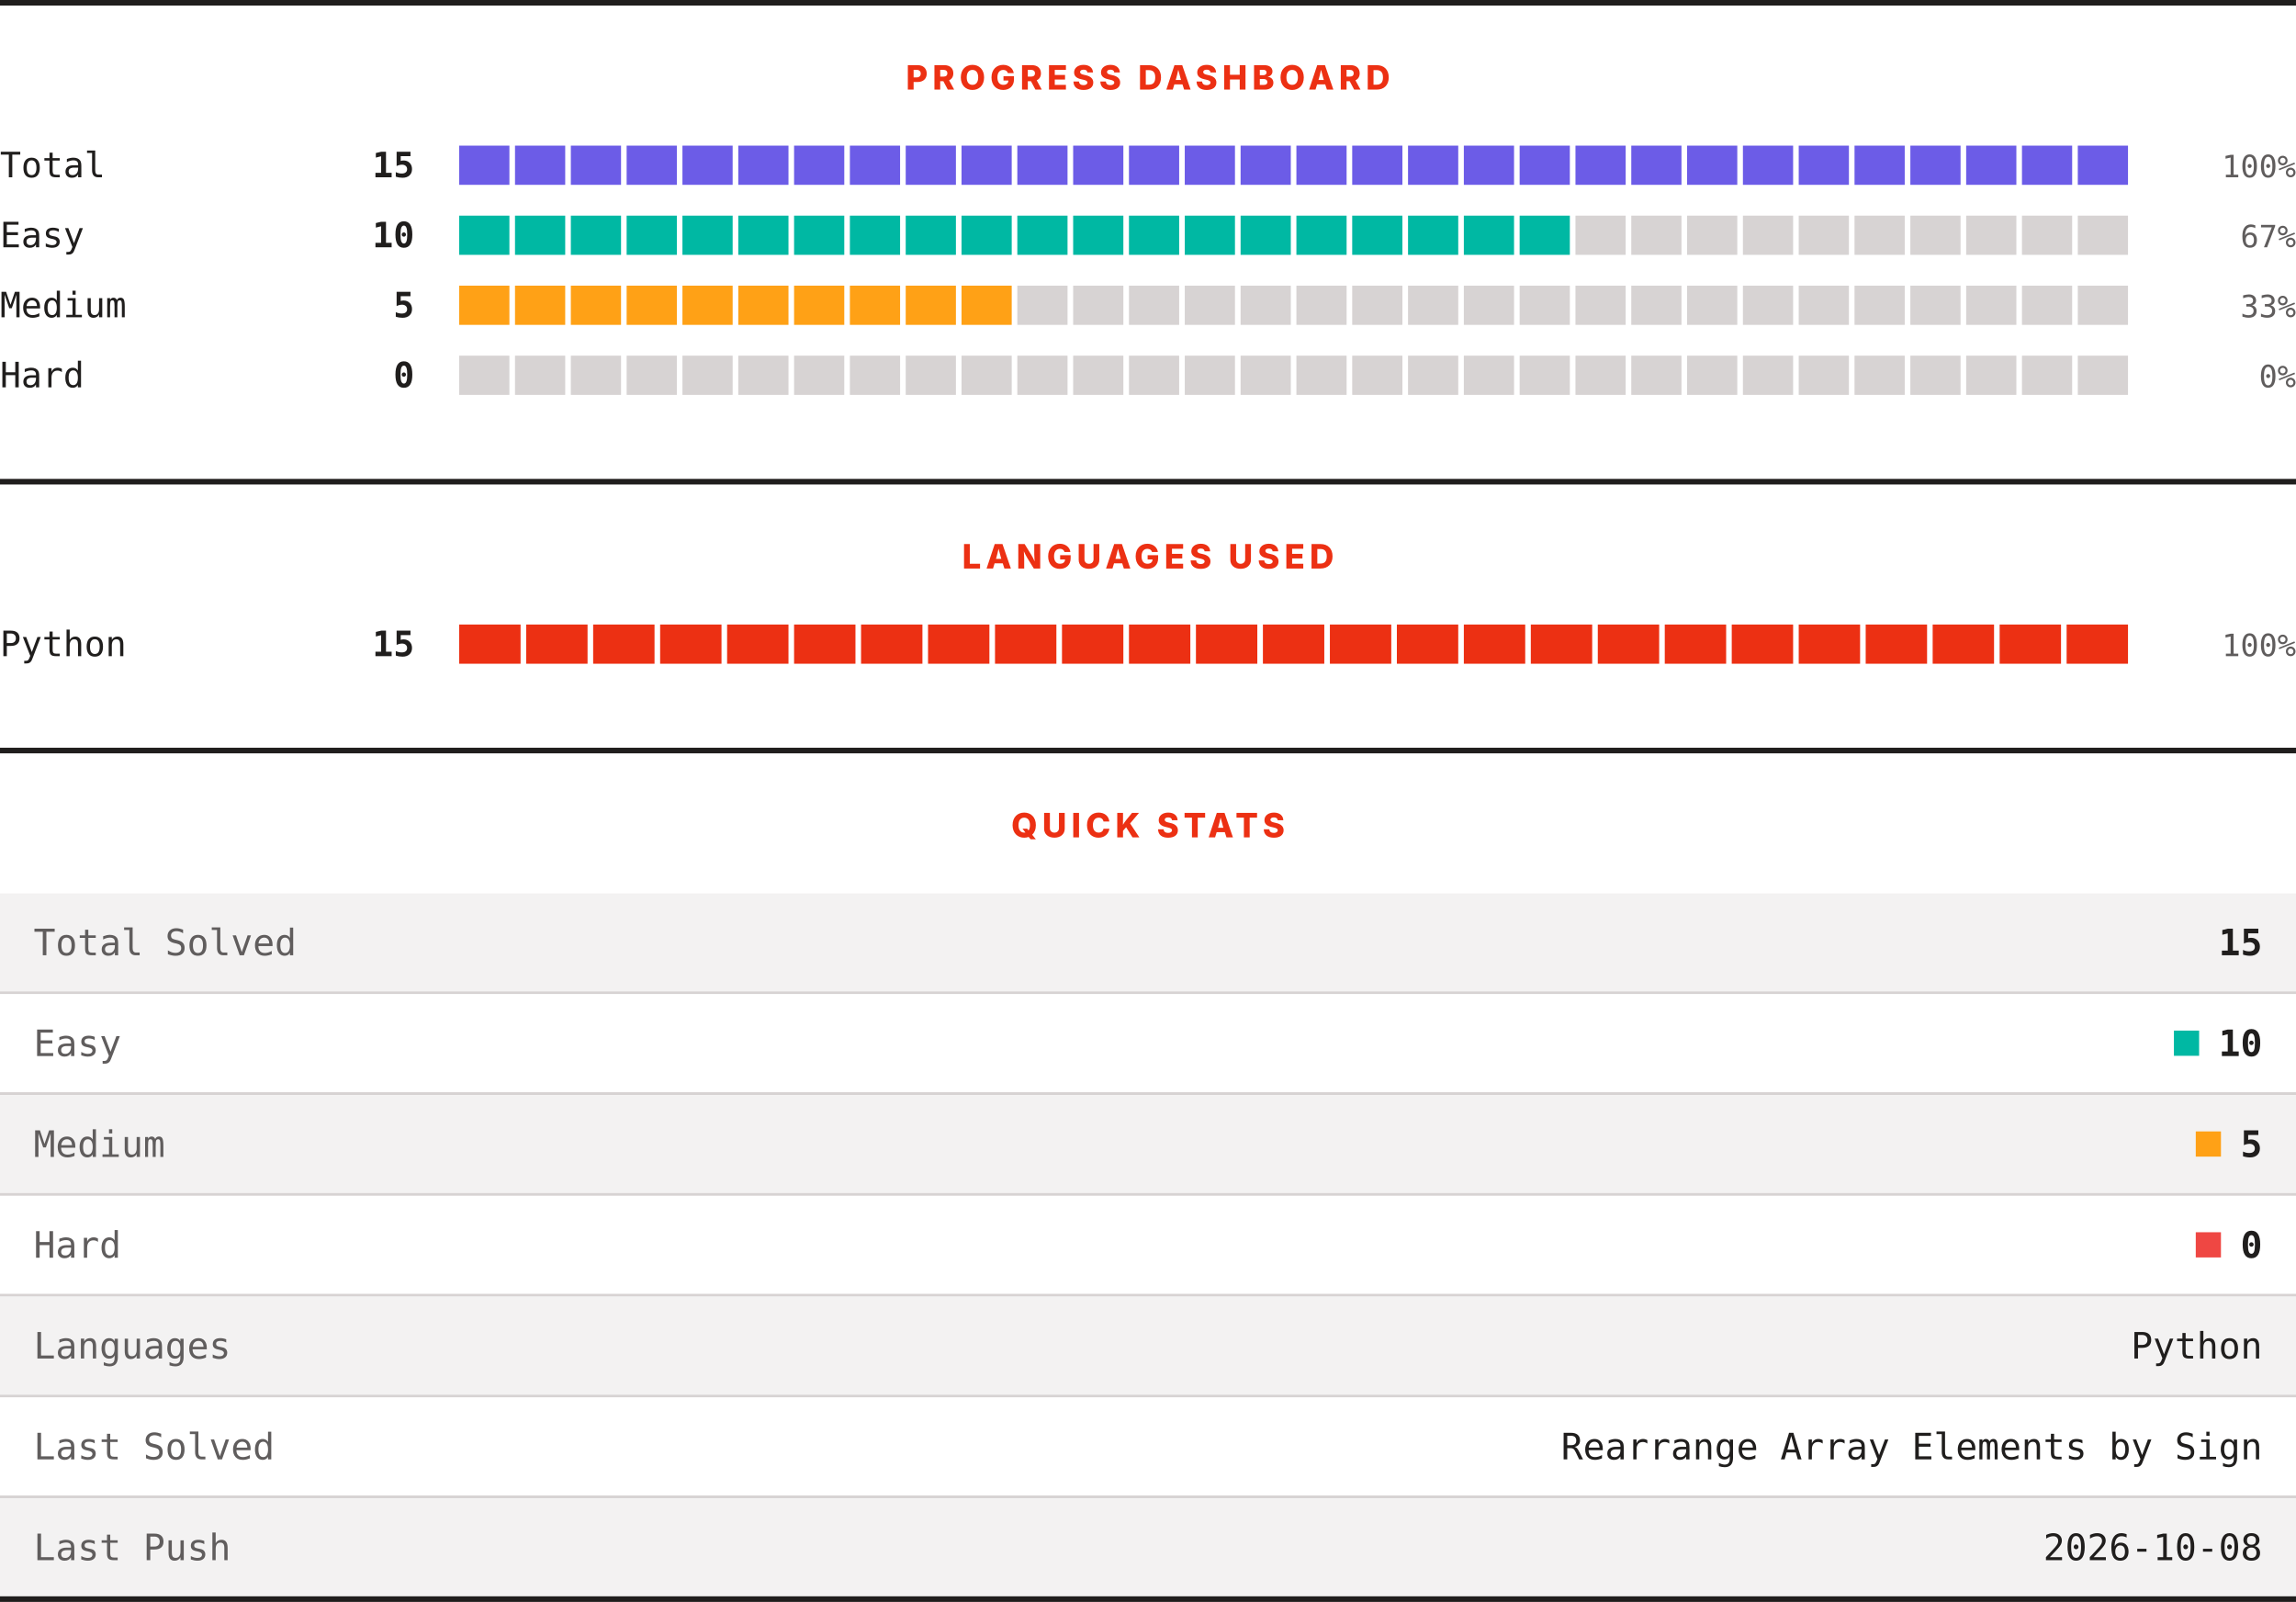
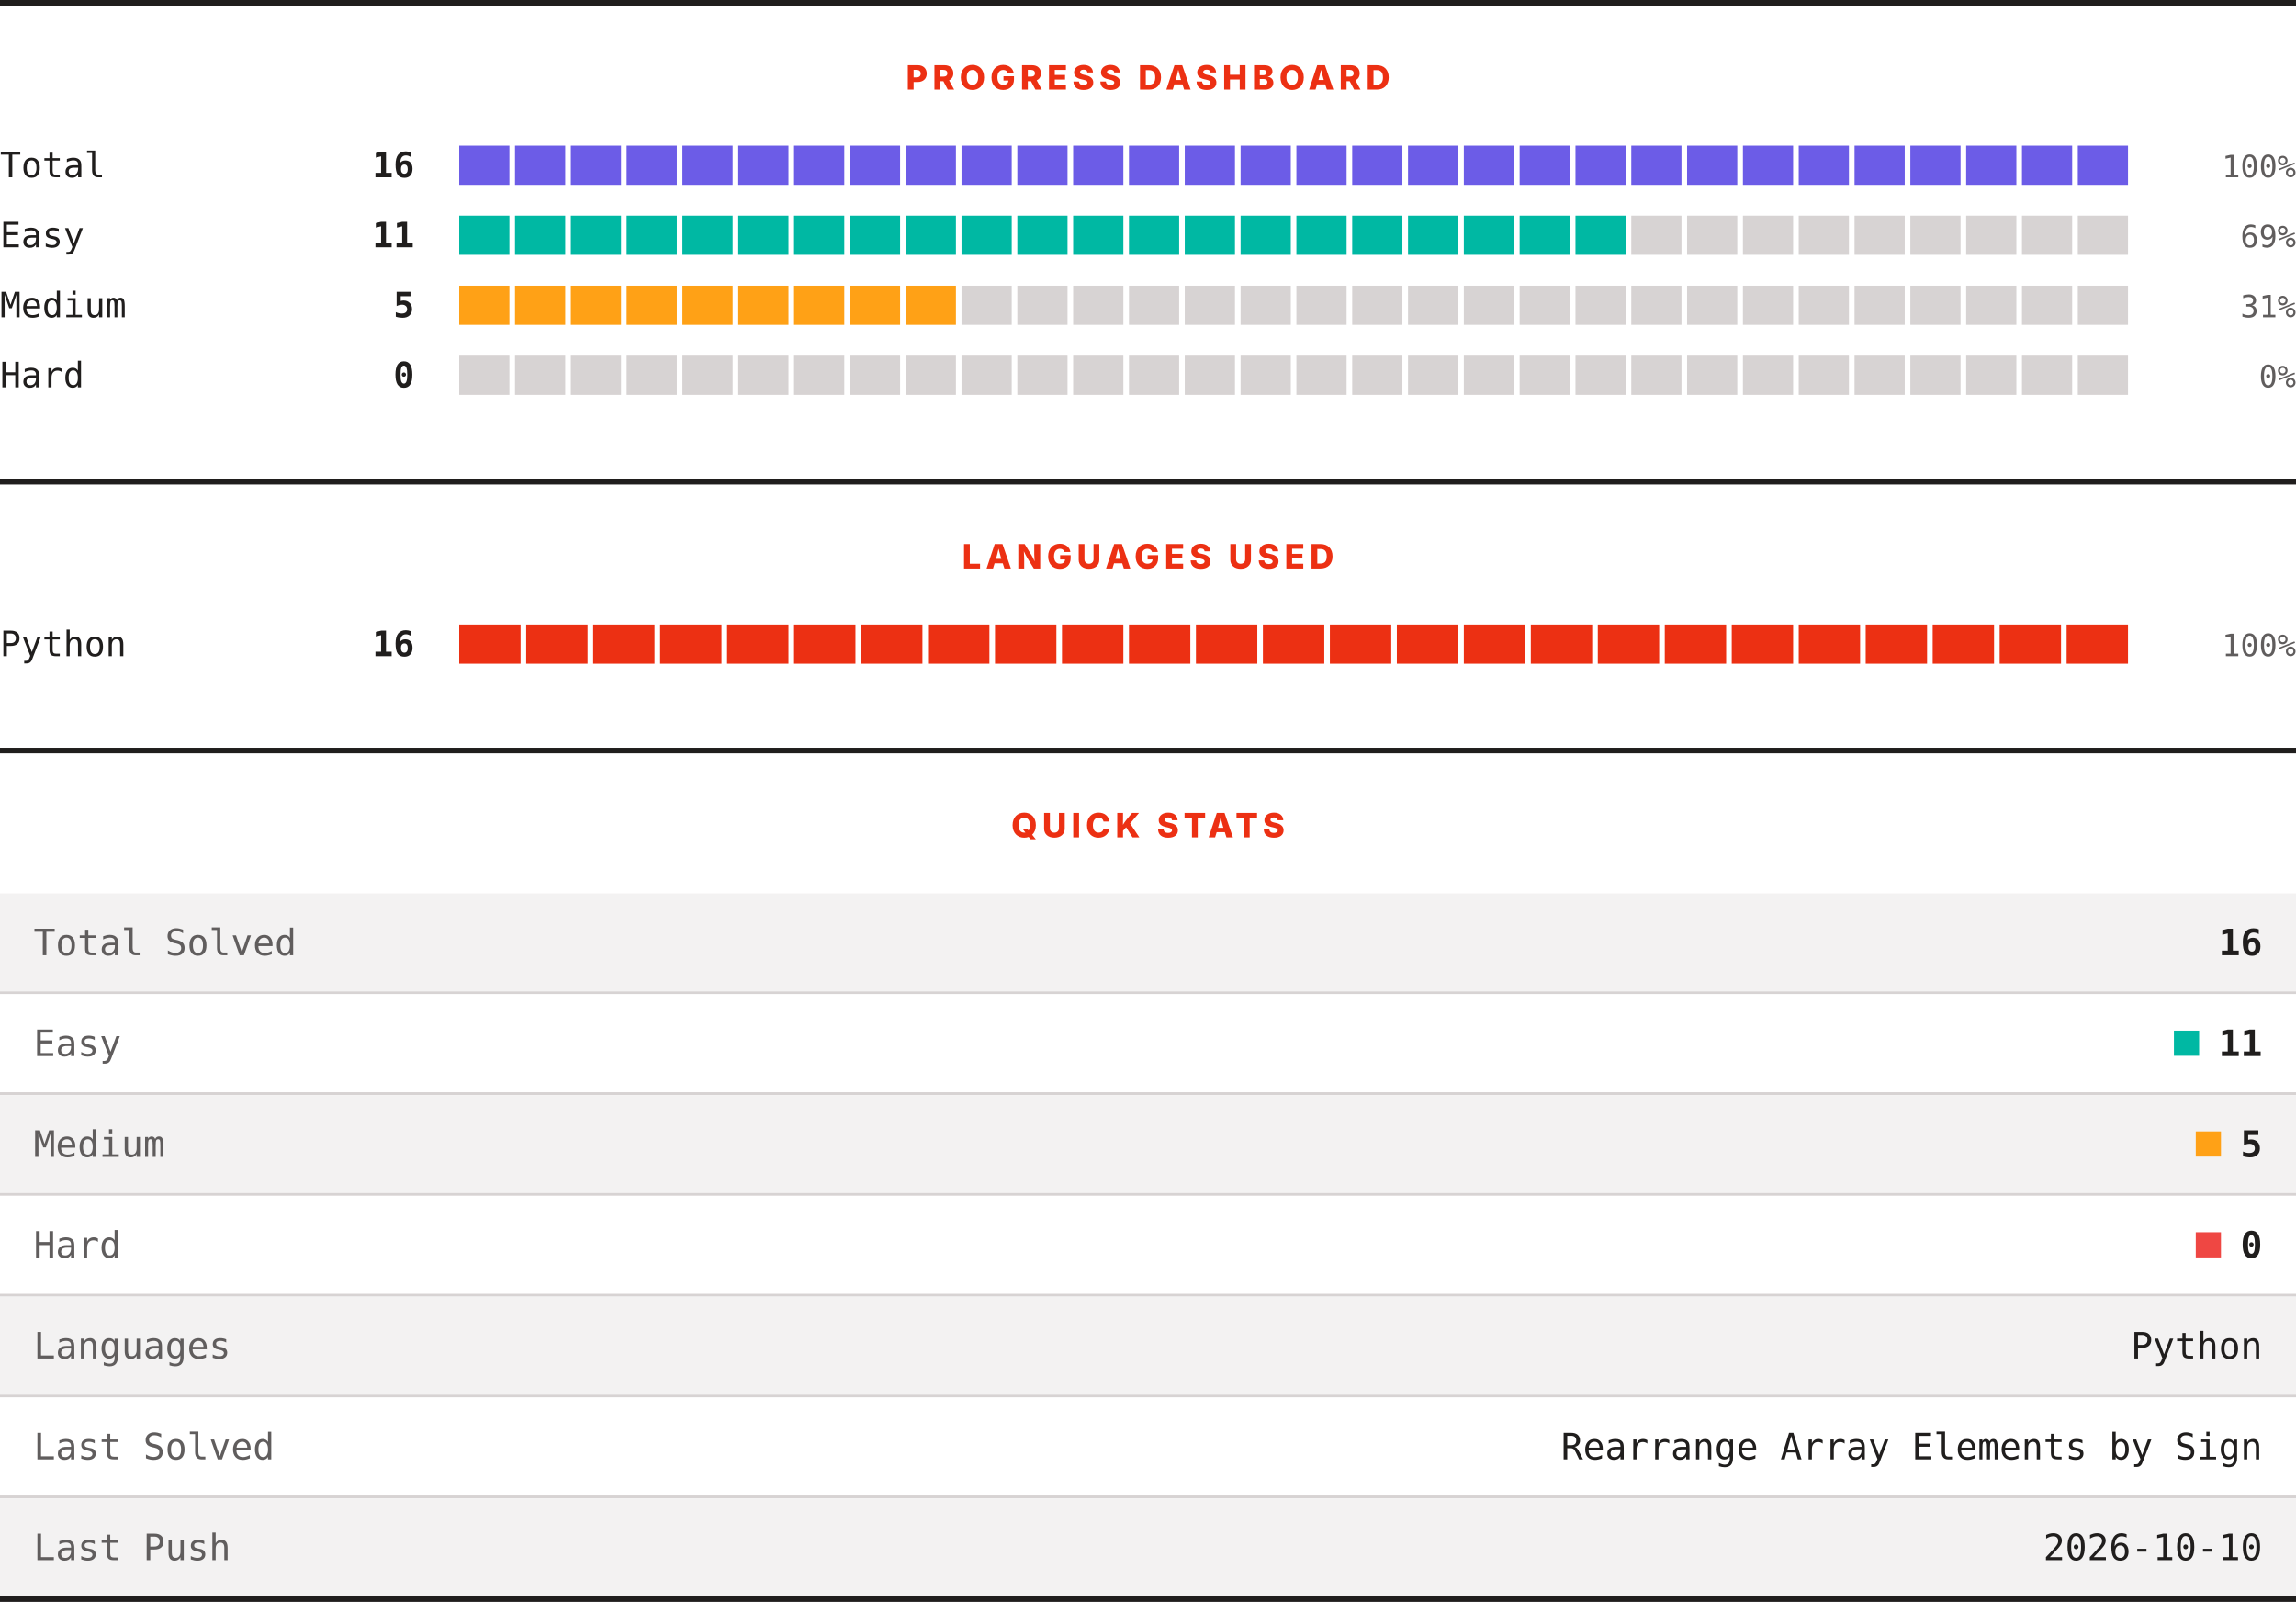
<svg xmlns="http://www.w3.org/2000/svg" width="820" height="572" viewBox="0 0 820 572" role="img" aria-label="LeetCode progress, languages and quick stats">
  <rect width="820" height="572" fill="#ffffff" />
  <rect x="0" y="0" width="820" height="2" fill="#201e1d" />
  <text x="410" y="32" text-anchor="middle" font-family="Archivo, system-ui, -apple-system, Segoe UI, sans-serif" font-size="12" font-weight="800" letter-spacing="1.68" fill="#ec3013">PROGRESS DASHBOARD</text>
  <text x="0" y="63.3" font-family="ui-monospace, SFMono-Regular, Menlo, Consolas, monospace" font-size="12.5" fill="#201e1d">Total</text>
-   <text x="148" y="63.3" text-anchor="end" font-family="ui-monospace, SFMono-Regular, Menlo, Consolas, monospace" font-size="12.5" font-weight="700" fill="#201e1d">15</text>
+   <text x="148" y="63.3" text-anchor="end" font-family="ui-monospace, SFMono-Regular, Menlo, Consolas, monospace" font-size="12.5" font-weight="700" fill="#201e1d">16</text>
  <rect x="164.00" y="52" width="17.93" height="14" fill="#6c5ce7" />
  <rect x="183.93" y="52" width="17.93" height="14" fill="#6c5ce7" />
  <rect x="203.87" y="52" width="17.93" height="14" fill="#6c5ce7" />
  <rect x="223.80" y="52" width="17.93" height="14" fill="#6c5ce7" />
  <rect x="243.73" y="52" width="17.93" height="14" fill="#6c5ce7" />
  <rect x="263.67" y="52" width="17.93" height="14" fill="#6c5ce7" />
  <rect x="283.60" y="52" width="17.93" height="14" fill="#6c5ce7" />
  <rect x="303.53" y="52" width="17.93" height="14" fill="#6c5ce7" />
  <rect x="323.47" y="52" width="17.93" height="14" fill="#6c5ce7" />
  <rect x="343.40" y="52" width="17.93" height="14" fill="#6c5ce7" />
  <rect x="363.33" y="52" width="17.93" height="14" fill="#6c5ce7" />
  <rect x="383.27" y="52" width="17.93" height="14" fill="#6c5ce7" />
  <rect x="403.20" y="52" width="17.93" height="14" fill="#6c5ce7" />
  <rect x="423.13" y="52" width="17.93" height="14" fill="#6c5ce7" />
  <rect x="443.07" y="52" width="17.93" height="14" fill="#6c5ce7" />
  <rect x="463.00" y="52" width="17.93" height="14" fill="#6c5ce7" />
  <rect x="482.93" y="52" width="17.93" height="14" fill="#6c5ce7" />
  <rect x="502.87" y="52" width="17.93" height="14" fill="#6c5ce7" />
  <rect x="522.80" y="52" width="17.93" height="14" fill="#6c5ce7" />
  <rect x="542.73" y="52" width="17.93" height="14" fill="#6c5ce7" />
  <rect x="562.67" y="52" width="17.93" height="14" fill="#6c5ce7" />
  <rect x="582.60" y="52" width="17.93" height="14" fill="#6c5ce7" />
  <rect x="602.53" y="52" width="17.93" height="14" fill="#6c5ce7" />
  <rect x="622.47" y="52" width="17.93" height="14" fill="#6c5ce7" />
  <rect x="642.40" y="52" width="17.93" height="14" fill="#6c5ce7" />
  <rect x="662.33" y="52" width="17.93" height="14" fill="#6c5ce7" />
  <rect x="682.27" y="52" width="17.93" height="14" fill="#6c5ce7" />
  <rect x="702.20" y="52" width="17.93" height="14" fill="#6c5ce7" />
  <rect x="722.13" y="52" width="17.93" height="14" fill="#6c5ce7" />
  <rect x="742.07" y="52" width="17.93" height="14" fill="#6c5ce7" />
  <text x="820" y="63.3" text-anchor="end" font-family="ui-monospace, SFMono-Regular, Menlo, Consolas, monospace" font-size="11" fill="#605d5d">100%</text>
  <text x="0" y="88.3" font-family="ui-monospace, SFMono-Regular, Menlo, Consolas, monospace" font-size="12.5" fill="#201e1d">Easy</text>
-   <text x="148" y="88.3" text-anchor="end" font-family="ui-monospace, SFMono-Regular, Menlo, Consolas, monospace" font-size="12.5" font-weight="700" fill="#201e1d">10</text>
+   <text x="148" y="88.3" text-anchor="end" font-family="ui-monospace, SFMono-Regular, Menlo, Consolas, monospace" font-size="12.5" font-weight="700" fill="#201e1d">11</text>
  <rect x="164.00" y="77" width="17.93" height="14" fill="#00b8a3" />
  <rect x="183.93" y="77" width="17.93" height="14" fill="#00b8a3" />
  <rect x="203.87" y="77" width="17.93" height="14" fill="#00b8a3" />
  <rect x="223.80" y="77" width="17.93" height="14" fill="#00b8a3" />
  <rect x="243.73" y="77" width="17.93" height="14" fill="#00b8a3" />
  <rect x="263.67" y="77" width="17.93" height="14" fill="#00b8a3" />
  <rect x="283.60" y="77" width="17.93" height="14" fill="#00b8a3" />
  <rect x="303.53" y="77" width="17.93" height="14" fill="#00b8a3" />
  <rect x="323.47" y="77" width="17.93" height="14" fill="#00b8a3" />
  <rect x="343.40" y="77" width="17.93" height="14" fill="#00b8a3" />
  <rect x="363.33" y="77" width="17.93" height="14" fill="#00b8a3" />
  <rect x="383.27" y="77" width="17.93" height="14" fill="#00b8a3" />
  <rect x="403.20" y="77" width="17.93" height="14" fill="#00b8a3" />
  <rect x="423.13" y="77" width="17.93" height="14" fill="#00b8a3" />
  <rect x="443.07" y="77" width="17.93" height="14" fill="#00b8a3" />
  <rect x="463.00" y="77" width="17.93" height="14" fill="#00b8a3" />
  <rect x="482.93" y="77" width="17.93" height="14" fill="#00b8a3" />
  <rect x="502.87" y="77" width="17.93" height="14" fill="#00b8a3" />
  <rect x="522.80" y="77" width="17.93" height="14" fill="#00b8a3" />
  <rect x="542.73" y="77" width="17.93" height="14" fill="#00b8a3" />
-   <rect x="562.67" y="77" width="17.93" height="14" fill="#d7d3d3" />
+   <rect x="562.67" y="77" width="17.93" height="14" fill="#00b8a3" />
  <rect x="582.60" y="77" width="17.93" height="14" fill="#d7d3d3" />
  <rect x="602.53" y="77" width="17.93" height="14" fill="#d7d3d3" />
  <rect x="622.47" y="77" width="17.93" height="14" fill="#d7d3d3" />
  <rect x="642.40" y="77" width="17.93" height="14" fill="#d7d3d3" />
  <rect x="662.33" y="77" width="17.93" height="14" fill="#d7d3d3" />
  <rect x="682.27" y="77" width="17.93" height="14" fill="#d7d3d3" />
  <rect x="702.20" y="77" width="17.93" height="14" fill="#d7d3d3" />
  <rect x="722.13" y="77" width="17.93" height="14" fill="#d7d3d3" />
  <rect x="742.07" y="77" width="17.93" height="14" fill="#d7d3d3" />
-   <text x="820" y="88.3" text-anchor="end" font-family="ui-monospace, SFMono-Regular, Menlo, Consolas, monospace" font-size="11" fill="#605d5d">67%</text>
+   <text x="820" y="88.3" text-anchor="end" font-family="ui-monospace, SFMono-Regular, Menlo, Consolas, monospace" font-size="11" fill="#605d5d">69%</text>
  <text x="0" y="113.3" font-family="ui-monospace, SFMono-Regular, Menlo, Consolas, monospace" font-size="12.5" fill="#201e1d">Medium</text>
  <text x="148" y="113.3" text-anchor="end" font-family="ui-monospace, SFMono-Regular, Menlo, Consolas, monospace" font-size="12.5" font-weight="700" fill="#201e1d">5</text>
  <rect x="164.00" y="102" width="17.93" height="14" fill="#ffa116" />
  <rect x="183.93" y="102" width="17.93" height="14" fill="#ffa116" />
  <rect x="203.87" y="102" width="17.93" height="14" fill="#ffa116" />
  <rect x="223.80" y="102" width="17.93" height="14" fill="#ffa116" />
  <rect x="243.73" y="102" width="17.93" height="14" fill="#ffa116" />
  <rect x="263.67" y="102" width="17.93" height="14" fill="#ffa116" />
  <rect x="283.60" y="102" width="17.93" height="14" fill="#ffa116" />
  <rect x="303.53" y="102" width="17.93" height="14" fill="#ffa116" />
  <rect x="323.47" y="102" width="17.93" height="14" fill="#ffa116" />
-   <rect x="343.40" y="102" width="17.93" height="14" fill="#ffa116" />
+   <rect x="343.40" y="102" width="17.93" height="14" fill="#d7d3d3" />
  <rect x="363.33" y="102" width="17.93" height="14" fill="#d7d3d3" />
  <rect x="383.27" y="102" width="17.93" height="14" fill="#d7d3d3" />
  <rect x="403.20" y="102" width="17.93" height="14" fill="#d7d3d3" />
  <rect x="423.13" y="102" width="17.93" height="14" fill="#d7d3d3" />
  <rect x="443.07" y="102" width="17.93" height="14" fill="#d7d3d3" />
  <rect x="463.00" y="102" width="17.93" height="14" fill="#d7d3d3" />
  <rect x="482.93" y="102" width="17.93" height="14" fill="#d7d3d3" />
  <rect x="502.87" y="102" width="17.93" height="14" fill="#d7d3d3" />
  <rect x="522.80" y="102" width="17.93" height="14" fill="#d7d3d3" />
  <rect x="542.73" y="102" width="17.93" height="14" fill="#d7d3d3" />
  <rect x="562.67" y="102" width="17.93" height="14" fill="#d7d3d3" />
  <rect x="582.60" y="102" width="17.93" height="14" fill="#d7d3d3" />
  <rect x="602.53" y="102" width="17.93" height="14" fill="#d7d3d3" />
  <rect x="622.47" y="102" width="17.93" height="14" fill="#d7d3d3" />
  <rect x="642.40" y="102" width="17.93" height="14" fill="#d7d3d3" />
  <rect x="662.33" y="102" width="17.93" height="14" fill="#d7d3d3" />
  <rect x="682.27" y="102" width="17.93" height="14" fill="#d7d3d3" />
  <rect x="702.20" y="102" width="17.93" height="14" fill="#d7d3d3" />
  <rect x="722.13" y="102" width="17.93" height="14" fill="#d7d3d3" />
  <rect x="742.07" y="102" width="17.93" height="14" fill="#d7d3d3" />
-   <text x="820" y="113.3" text-anchor="end" font-family="ui-monospace, SFMono-Regular, Menlo, Consolas, monospace" font-size="11" fill="#605d5d">33%</text>
+   <text x="820" y="113.3" text-anchor="end" font-family="ui-monospace, SFMono-Regular, Menlo, Consolas, monospace" font-size="11" fill="#605d5d">31%</text>
  <text x="0" y="138.3" font-family="ui-monospace, SFMono-Regular, Menlo, Consolas, monospace" font-size="12.5" fill="#201e1d">Hard</text>
  <text x="148" y="138.3" text-anchor="end" font-family="ui-monospace, SFMono-Regular, Menlo, Consolas, monospace" font-size="12.5" font-weight="700" fill="#201e1d">0</text>
  <rect x="164.00" y="127" width="17.93" height="14" fill="#d7d3d3" />
  <rect x="183.93" y="127" width="17.93" height="14" fill="#d7d3d3" />
  <rect x="203.87" y="127" width="17.93" height="14" fill="#d7d3d3" />
  <rect x="223.80" y="127" width="17.93" height="14" fill="#d7d3d3" />
  <rect x="243.73" y="127" width="17.93" height="14" fill="#d7d3d3" />
  <rect x="263.67" y="127" width="17.93" height="14" fill="#d7d3d3" />
  <rect x="283.60" y="127" width="17.93" height="14" fill="#d7d3d3" />
  <rect x="303.53" y="127" width="17.93" height="14" fill="#d7d3d3" />
  <rect x="323.47" y="127" width="17.93" height="14" fill="#d7d3d3" />
  <rect x="343.40" y="127" width="17.93" height="14" fill="#d7d3d3" />
  <rect x="363.33" y="127" width="17.93" height="14" fill="#d7d3d3" />
  <rect x="383.27" y="127" width="17.93" height="14" fill="#d7d3d3" />
  <rect x="403.20" y="127" width="17.93" height="14" fill="#d7d3d3" />
  <rect x="423.13" y="127" width="17.93" height="14" fill="#d7d3d3" />
  <rect x="443.07" y="127" width="17.93" height="14" fill="#d7d3d3" />
  <rect x="463.00" y="127" width="17.93" height="14" fill="#d7d3d3" />
  <rect x="482.93" y="127" width="17.93" height="14" fill="#d7d3d3" />
  <rect x="502.87" y="127" width="17.93" height="14" fill="#d7d3d3" />
  <rect x="522.80" y="127" width="17.93" height="14" fill="#d7d3d3" />
  <rect x="542.73" y="127" width="17.93" height="14" fill="#d7d3d3" />
  <rect x="562.67" y="127" width="17.93" height="14" fill="#d7d3d3" />
  <rect x="582.60" y="127" width="17.93" height="14" fill="#d7d3d3" />
  <rect x="602.53" y="127" width="17.93" height="14" fill="#d7d3d3" />
  <rect x="622.47" y="127" width="17.93" height="14" fill="#d7d3d3" />
  <rect x="642.40" y="127" width="17.93" height="14" fill="#d7d3d3" />
  <rect x="662.33" y="127" width="17.93" height="14" fill="#d7d3d3" />
  <rect x="682.27" y="127" width="17.93" height="14" fill="#d7d3d3" />
  <rect x="702.20" y="127" width="17.93" height="14" fill="#d7d3d3" />
  <rect x="722.13" y="127" width="17.93" height="14" fill="#d7d3d3" />
  <rect x="742.07" y="127" width="17.93" height="14" fill="#d7d3d3" />
  <text x="820" y="138.3" text-anchor="end" font-family="ui-monospace, SFMono-Regular, Menlo, Consolas, monospace" font-size="11" fill="#605d5d">0%</text>
  <rect x="0" y="171" width="820" height="2" fill="#201e1d" />
  <text x="410" y="203" text-anchor="middle" font-family="Archivo, system-ui, -apple-system, Segoe UI, sans-serif" font-size="12" font-weight="800" letter-spacing="1.68" fill="#ec3013">LANGUAGES USED</text>
  <text x="0" y="234.3" font-family="ui-monospace, SFMono-Regular, Menlo, Consolas, monospace" font-size="12.5" fill="#201e1d">Python</text>
-   <text x="148" y="234.3" text-anchor="end" font-family="ui-monospace, SFMono-Regular, Menlo, Consolas, monospace" font-size="12.5" font-weight="700" fill="#201e1d">15</text>
+   <text x="148" y="234.3" text-anchor="end" font-family="ui-monospace, SFMono-Regular, Menlo, Consolas, monospace" font-size="12.5" font-weight="700" fill="#201e1d">16</text>
  <rect x="164.00" y="223" width="21.92" height="14" fill="#ec3013" />
  <rect x="187.92" y="223" width="21.92" height="14" fill="#ec3013" />
  <rect x="211.84" y="223" width="21.92" height="14" fill="#ec3013" />
  <rect x="235.76" y="223" width="21.92" height="14" fill="#ec3013" />
  <rect x="259.68" y="223" width="21.92" height="14" fill="#ec3013" />
  <rect x="283.60" y="223" width="21.92" height="14" fill="#ec3013" />
  <rect x="307.52" y="223" width="21.92" height="14" fill="#ec3013" />
  <rect x="331.44" y="223" width="21.92" height="14" fill="#ec3013" />
  <rect x="355.36" y="223" width="21.92" height="14" fill="#ec3013" />
  <rect x="379.28" y="223" width="21.92" height="14" fill="#ec3013" />
  <rect x="403.20" y="223" width="21.92" height="14" fill="#ec3013" />
  <rect x="427.12" y="223" width="21.92" height="14" fill="#ec3013" />
  <rect x="451.04" y="223" width="21.92" height="14" fill="#ec3013" />
  <rect x="474.96" y="223" width="21.92" height="14" fill="#ec3013" />
  <rect x="498.88" y="223" width="21.92" height="14" fill="#ec3013" />
  <rect x="522.80" y="223" width="21.92" height="14" fill="#ec3013" />
  <rect x="546.72" y="223" width="21.92" height="14" fill="#ec3013" />
  <rect x="570.64" y="223" width="21.92" height="14" fill="#ec3013" />
  <rect x="594.56" y="223" width="21.92" height="14" fill="#ec3013" />
  <rect x="618.48" y="223" width="21.92" height="14" fill="#ec3013" />
  <rect x="642.40" y="223" width="21.92" height="14" fill="#ec3013" />
  <rect x="666.32" y="223" width="21.92" height="14" fill="#ec3013" />
  <rect x="690.24" y="223" width="21.92" height="14" fill="#ec3013" />
  <rect x="714.16" y="223" width="21.92" height="14" fill="#ec3013" />
  <rect x="738.08" y="223" width="21.92" height="14" fill="#ec3013" />
  <text x="820" y="234.3" text-anchor="end" font-family="ui-monospace, SFMono-Regular, Menlo, Consolas, monospace" font-size="11" fill="#605d5d">100%</text>
  <rect x="0" y="267" width="820" height="2" fill="#201e1d" />
  <text x="410" y="299" text-anchor="middle" font-family="Archivo, system-ui, -apple-system, Segoe UI, sans-serif" font-size="12" font-weight="800" letter-spacing="1.68" fill="#ec3013">QUICK STATS</text>
  <rect x="0" y="319" width="820" height="35" fill="#f3f2f2" />
  <text x="12" y="341.1" font-family="ui-monospace, SFMono-Regular, Menlo, Consolas, monospace" font-size="13" fill="#605d5d">Total Solved</text>
-   <text x="808" y="341.1" text-anchor="end" font-family="ui-monospace, SFMono-Regular, Menlo, Consolas, monospace" font-size="13" font-weight="700" fill="#201e1d">15</text>
+   <text x="808" y="341.1" text-anchor="end" font-family="ui-monospace, SFMono-Regular, Menlo, Consolas, monospace" font-size="13" font-weight="700" fill="#201e1d">16</text>
  <rect x="0" y="354" width="820" height="1" fill="#d7d3d3" />
  <rect x="0" y="355" width="820" height="35" fill="#ffffff" />
  <text x="12" y="377.1" font-family="ui-monospace, SFMono-Regular, Menlo, Consolas, monospace" font-size="13" fill="#605d5d">Easy</text>
  <rect x="776.4" y="368" width="9" height="9" fill="#00b8a3" />
-   <text x="808" y="377.1" text-anchor="end" font-family="ui-monospace, SFMono-Regular, Menlo, Consolas, monospace" font-size="13" font-weight="700" fill="#201e1d">10</text>
+   <text x="808" y="377.1" text-anchor="end" font-family="ui-monospace, SFMono-Regular, Menlo, Consolas, monospace" font-size="13" font-weight="700" fill="#201e1d">11</text>
  <rect x="0" y="390" width="820" height="1" fill="#d7d3d3" />
  <rect x="0" y="391" width="820" height="35" fill="#f3f2f2" />
  <text x="12" y="413.1" font-family="ui-monospace, SFMono-Regular, Menlo, Consolas, monospace" font-size="13" fill="#605d5d">Medium</text>
  <rect x="784.2" y="404" width="9" height="9" fill="#ffa116" />
  <text x="808" y="413.1" text-anchor="end" font-family="ui-monospace, SFMono-Regular, Menlo, Consolas, monospace" font-size="13" font-weight="700" fill="#201e1d">5</text>
  <rect x="0" y="426" width="820" height="1" fill="#d7d3d3" />
  <rect x="0" y="427" width="820" height="35" fill="#ffffff" />
  <text x="12" y="449.1" font-family="ui-monospace, SFMono-Regular, Menlo, Consolas, monospace" font-size="13" fill="#605d5d">Hard</text>
  <rect x="784.2" y="440" width="9" height="9" fill="#ef4743" />
  <text x="808" y="449.1" text-anchor="end" font-family="ui-monospace, SFMono-Regular, Menlo, Consolas, monospace" font-size="13" font-weight="700" fill="#201e1d">0</text>
  <rect x="0" y="462" width="820" height="1" fill="#d7d3d3" />
  <rect x="0" y="463" width="820" height="35" fill="#f3f2f2" />
  <text x="12" y="485.1" font-family="ui-monospace, SFMono-Regular, Menlo, Consolas, monospace" font-size="13" fill="#605d5d">Languages</text>
  <text x="808" y="485.1" text-anchor="end" font-family="ui-monospace, SFMono-Regular, Menlo, Consolas, monospace" font-size="13" fill="#201e1d">Python</text>
  <rect x="0" y="498" width="820" height="1" fill="#d7d3d3" />
  <rect x="0" y="499" width="820" height="35" fill="#ffffff" />
  <text x="12" y="521.1" font-family="ui-monospace, SFMono-Regular, Menlo, Consolas, monospace" font-size="13" fill="#605d5d">Last Solved</text>
  <text x="808" y="521.1" text-anchor="end" font-family="ui-monospace, SFMono-Regular, Menlo, Consolas, monospace" font-size="13" fill="#201e1d">Rearrange Array Elements by Sign</text>
  <rect x="0" y="534" width="820" height="1" fill="#d7d3d3" />
  <rect x="0" y="535" width="820" height="35" fill="#f3f2f2" />
  <text x="12" y="557.1" font-family="ui-monospace, SFMono-Regular, Menlo, Consolas, monospace" font-size="13" fill="#605d5d">Last Push</text>
-   <text x="808" y="557.1" text-anchor="end" font-family="ui-monospace, SFMono-Regular, Menlo, Consolas, monospace" font-size="13" fill="#201e1d">2026-10-08</text>
+   <text x="808" y="557.1" text-anchor="end" font-family="ui-monospace, SFMono-Regular, Menlo, Consolas, monospace" font-size="13" fill="#201e1d">2026-10-10</text>
  <rect x="0" y="570" width="820" height="2" fill="#201e1d" />
</svg>
